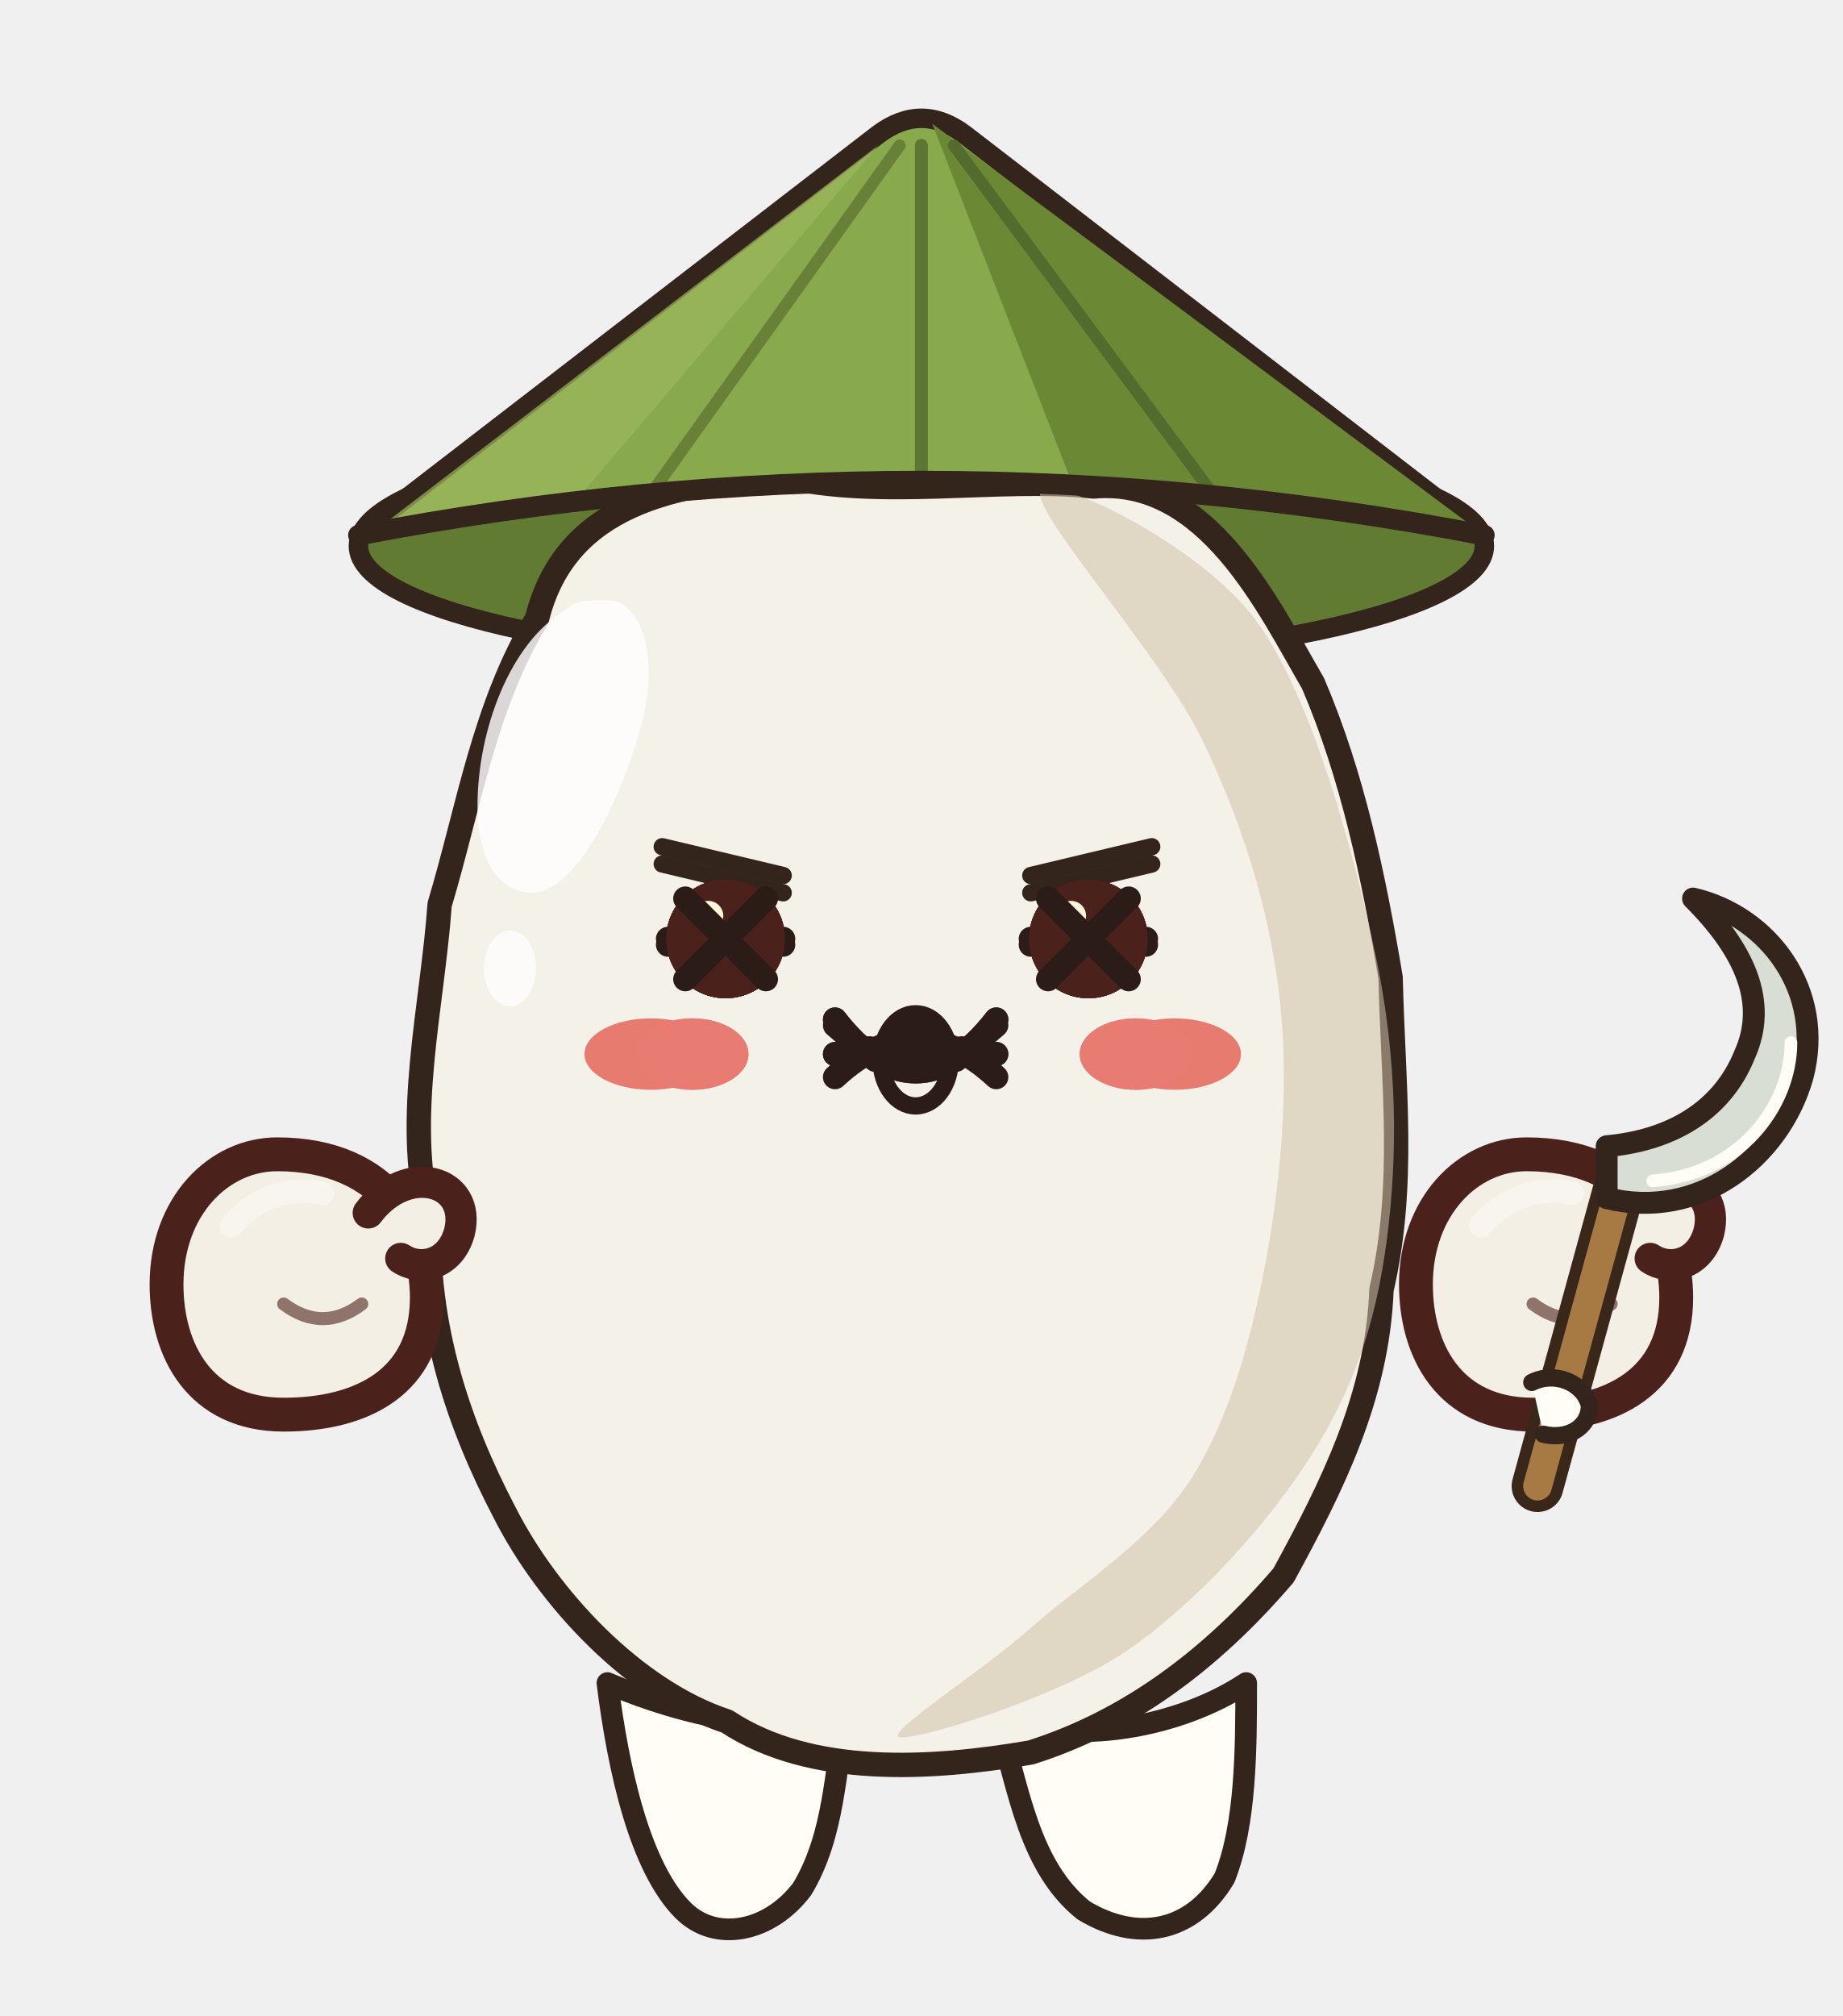
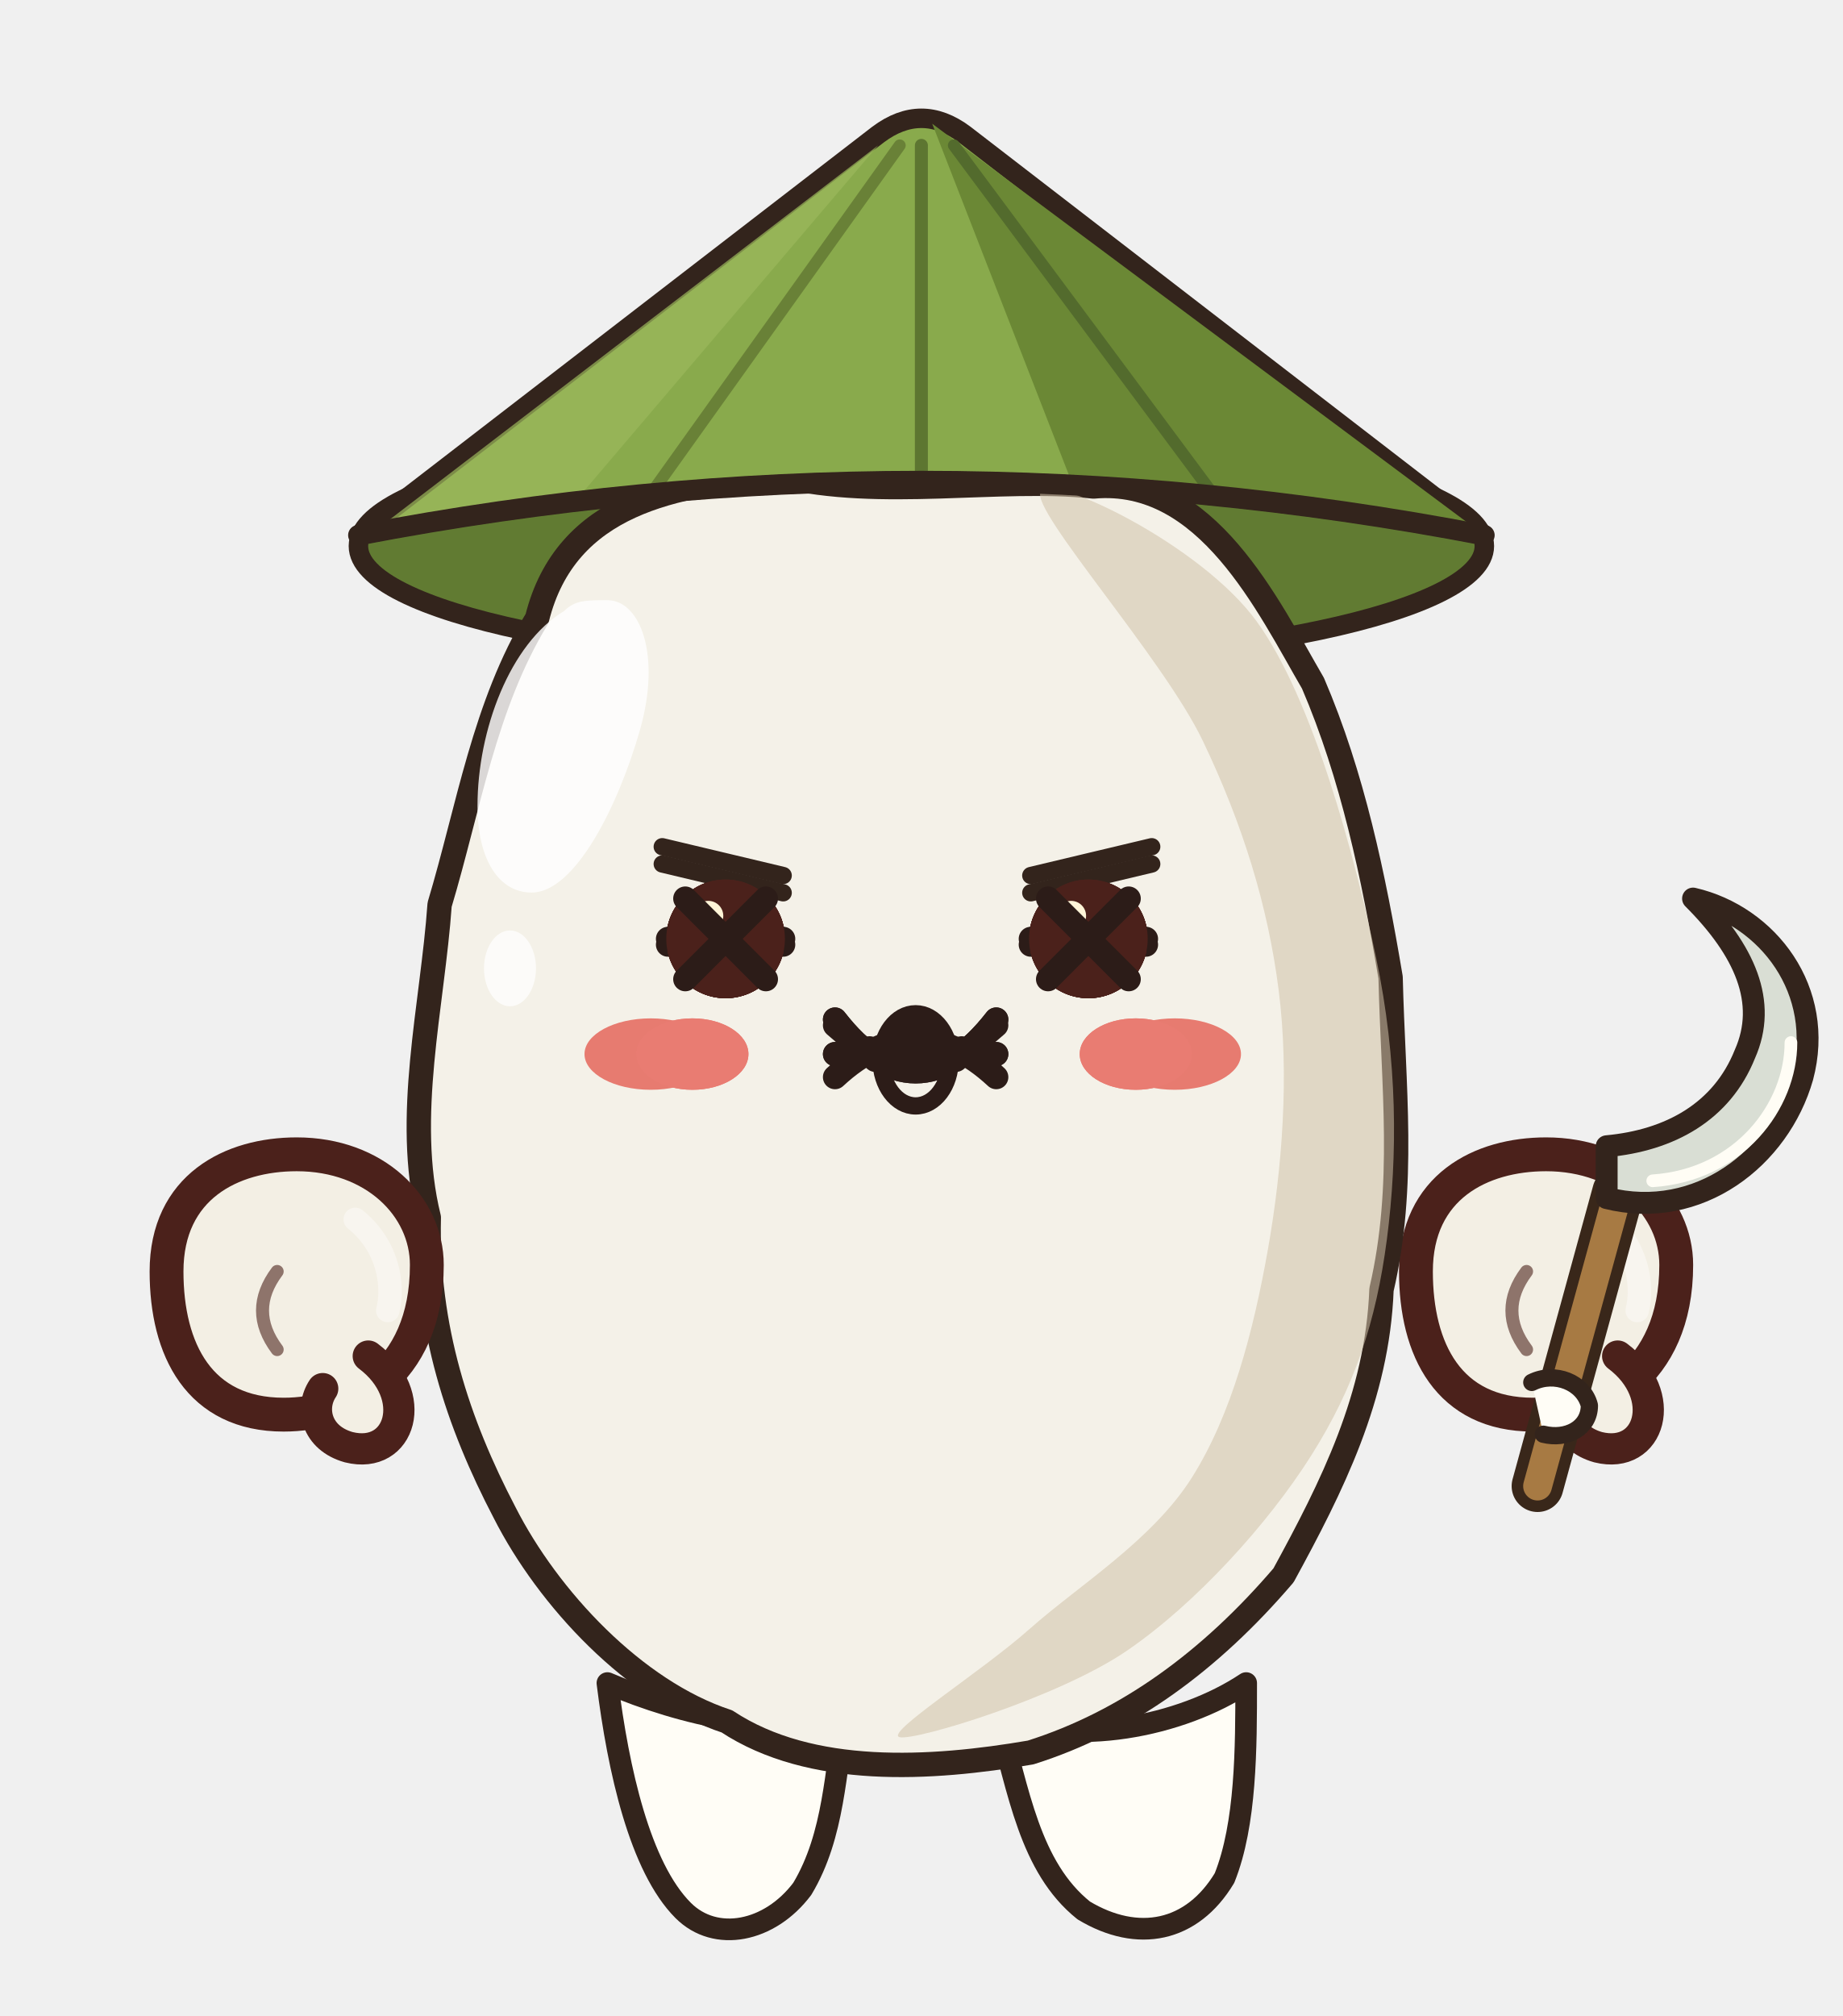
<svg xmlns="http://www.w3.org/2000/svg" width="320" height="350" viewBox="0 0 320 350">
  <g id="arm-right">
-     <g id="hand-right-art" transform="translate(268.48 223) scale(22.6)">
+     <g id="hand-right-art" transform="translate(268.48 223) rotate(90) scale(22.6)">
      <path id="hand-right-palm" d="M-.15 -1 C.7 -1 1 -.4 1 .1 C1 .75 .5 1 -.1 1 C-.75 1 -1 .5 -1 0 C-1 -.6 -.6 -1 -.15 -1Z" fill="#f3efe4" stroke="#4b211b" stroke-width=".26" stroke-linejoin="round" />
      <path id="hand-right-thumb" d="M.55 -.55 C.85 -.95 1.35 -.8 1.25 -.4 C1.18 -.15 .95 -.1 .8 -.2" fill="#f3efe4" stroke="#4b211b" stroke-width=".24" stroke-linecap="round" stroke-linejoin="round" />
      <path id="hand-right-shine" d="M-.5 -.45 C-.3 -.7 0 -.75 .2 -.7" fill="none" stroke="rgb(248,245,239)" stroke-width=".18" stroke-linecap="round" />
      <path id="hand-right-crease" d="M-.1 .15 C.1 .3 .3 .3 .5 .15" fill="none" stroke="#4b211b" stroke-width=".1" stroke-linecap="round" opacity=".6" />
    </g>
  </g>
  <g id="conical-hat-back" transform="matrix(1.88 0 0 1.88 -84.4 -59.36)">
    <ellipse id="rice-hat-underside" cx="130" cy="82" rx="52" ry="11" fill="#617b32" stroke="#33241c" stroke-width="1.8" />
  </g>
  <g id="body">
    <g id="rice-source-character" transform="matrix(1.88 0 0 1.88 -84.4 -59.36)">
      <path id="rice-foot-left" d="M101 187 C102 195 104 204 108 208 C111 211 116 210 119 206 C122 201 122 195 123 190 C117 192 108 190 101 187 Z" fill="#fffdf6" stroke="#33241c" stroke-width="2" stroke-linejoin="round" />
      <path id="rice-foot-right" d="M137 190 C139 197 140 204 145 208 C150 211 155 210 158 205 C160 200 160 193 160 187 C154 191 144 193 137 190 Z" fill="#fffdf6" stroke="#33241c" stroke-width="2" stroke-linejoin="round" />
      <path id="rice-body-outline" d="M 117.00 75.50 C 126.16 77.75 137.28 75.56 145.90 76.50 C 156.37 75.55 162.03 87.56 166.17 94.67 C 169.83 103.20 171.76 112.44 173.34 121.84 C 173.58 131.87 174.74 141.01 172.50 150.66 C 172.12 160.55 167.92 168.86 163.45 177.05 C 156.68 184.97 148.97 190.61 140.09 193.41 C 130.87 194.99 119.79 195.66 112.04 190.54 C 103.53 187.75 95.52 179.18 91.50 171.25 C 87.18 162.99 84.26 154.15 84.50 144.01 C 82.20 134.71 84.84 124.50 85.50 115.11 C 88.18 106.18 89.62 96.73 94.50 88.70 C 97.16 77.97 107.37 76.22 117.00 75.50 Z" fill="#f4f1e8" stroke="#33241c" stroke-width="2.25" stroke-linejoin="round" />
      <path id="rice-body-side-shade" d="M 141.00 77.00 C 141.83 75.17 155.83 81.83 161.00 89.00 C 166.17 96.17 170.00 110.50 172.00 120.00 C 174.00 129.50 174.00 138.33 173.00 146.00 C 172.00 153.67 170.00 159.67 166.00 166.00 C 162.00 172.33 155.33 179.67 149.00 184.00 C 142.67 188.33 129.50 192.33 128.00 192.00 C 126.50 191.67 135.50 186.00 140.00 182.00 C 144.50 178.00 151.33 173.83 155.00 168.00 C 158.67 162.17 160.67 154.50 162.00 147.00 C 163.33 139.50 164.00 130.83 163.00 123.00 C 162.00 115.17 159.67 107.67 156.00 100.00 C 152.33 92.33 140.17 78.83 141.00 77.00 Z" fill="#d0c1a7" opacity=".55" />
      <path id="rice-body-highlight-large" d="M97 88 C92 91 89 99 89 106 C89 111 91 114 94 114 C98 114 102 106 104 99 C106 92 104 87 101 87 C99 87 98 87 97 88 Z" fill="#ffffff" opacity=".82" />
      <ellipse id="rice-body-highlight-small" cx="92" cy="121" rx="2.4" ry="3.5" fill="#ffffff" opacity=".74" />
    </g>
    <g id="face-neutral">
      <ellipse id="rice-neutral-blush-left" cx="113" cy="183" rx="11.5" ry="6.2" fill="#e77b70" />
      <ellipse id="rice-neutral-blush-right" cx="204" cy="183" rx="11.5" ry="6.2" fill="#e77b70" />
      <ellipse id="rice-neutral-eye-left" cx="126" cy="163" rx="10.3" ry="10.3" fill="#4b211b" />
      <ellipse id="rice-neutral-eye-right" cx="189" cy="163" rx="10.3" ry="10.3" fill="#4b211b" />
      <path id="rice-neutral-mouth" d="M145 177 Q159 195 173 177" fill="none" stroke="#2c1c18" stroke-width="4.2" stroke-linecap="round" />
    </g>
    <g id="face-happy">
      <path id="rice-happy-eye-left" d="M116 164 Q126 151 136 164" fill="none" stroke="#2c1c18" stroke-width="4.2" stroke-linecap="round" />
      <path id="rice-happy-eye-right" d="M179 164 Q189 151 199 164" fill="none" stroke="#2c1c18" stroke-width="4.2" stroke-linecap="round" />
      <path id="rice-happy-mouth" d="M145 177 Q159 195 173 177" fill="none" stroke="#2c1c18" stroke-width="4.2" stroke-linecap="round" />
      <ellipse id="rice-happy-blush-left" transform="translate(160 0) scale(.846 1) translate(-160 0)" cx="113" cy="183" rx="11.5" ry="6.2" fill="#e97c72" />
      <ellipse id="rice-happy-blush-right" transform="translate(160 0) scale(.846 1) translate(-160 0)" cx="204" cy="183" rx="11.5" ry="6.2" fill="#e97c72" />
    </g>
    <g id="face-focused">
      <ellipse id="rice-focused-eye-left" cx="126" cy="163" rx="10.3" ry="10.3" fill="#4b211b" />
      <ellipse id="rice-focused-eye-right" cx="189" cy="163" rx="10.3" ry="10.3" fill="#4b211b" />
      <path id="rice-focused-brows" d="M115 147 L136 152 M179 152 L200 147" fill="none" stroke="#33241c" stroke-width="3" stroke-linecap="round" />
      <path id="rice-focused-mouth" d="M145 183 L173 183" fill="none" stroke="#2c1c18" stroke-width="4.2" stroke-linecap="round" />
    </g>
    <g id="face-attack">
      <ellipse id="rice-attack-eye-left" cx="126" cy="163" rx="10.3" ry="10.3" fill="#4b211b" />
      <ellipse id="rice-attack-eye-right" cx="189" cy="163" rx="10.3" ry="10.3" fill="#4b211b" />
      <path id="rice-attack-brows" d="M115 150 L136 155 M179 155 L200 150" fill="none" stroke="#33241c" stroke-width="3" stroke-linecap="round" />
      <path id="rice-attack-mouth" d="M145 178 L152 184 L159 178 L166 184 L173 178" fill="none" stroke="#2c1c18" stroke-width="4.2" stroke-linecap="round" stroke-linejoin="round" />
    </g>
    <g id="face-surprised">
      <ellipse id="rice-surprised-eye-left" cx="126" cy="163" rx="10.3" ry="10.3" fill="#4b211b" />
      <ellipse id="rice-surprised-eye-right" cx="189" cy="163" rx="10.3" ry="10.3" fill="#4b211b" />
      <ellipse id="rice-surprised-mouth" cx="159" cy="184" rx="6" ry="8" fill="none" stroke="#2c1c18" stroke-width="3" />
    </g>
    <g id="face-hurt">
      <path id="rice-hurt-eye-left" d="M116 163 L136 163" fill="none" stroke="#2c1c18" stroke-width="4.2" stroke-linecap="round" />
      <path id="rice-hurt-eye-right" d="M179 163 L199 163" fill="none" stroke="#2c1c18" stroke-width="4.2" stroke-linecap="round" />
      <path id="rice-hurt-mouth" d="M145 187 Q159 174 173 187" fill="none" stroke="#2c1c18" stroke-width="4.2" stroke-linecap="round" />
      <ellipse id="rice-hurt-blush-left" transform="translate(160 0) scale(.846 1) translate(-160 0)" cx="113" cy="183" rx="11.5" ry="6.2" fill="#e97c72" />
      <ellipse id="rice-hurt-blush-right" transform="translate(160 0) scale(.846 1) translate(-160 0)" cx="204" cy="183" rx="11.5" ry="6.2" fill="#e97c72" />
    </g>
    <g id="face-hungry">
      <circle id="rice-hungry-eye-left" cx="126" cy="163" r="10.3" fill="#4b211b" />
      <circle id="rice-hungry-eye-right" cx="189" cy="163" r="10.3" fill="#4b211b" />
      <circle id="rice-hungry-glint-left" cx="123" cy="159" r="2.6" fill="#fff5d8" />
      <circle id="rice-hungry-glint-right" cx="186" cy="159" r="2.6" fill="#fff5d8" />
      <path id="rice-hungry-mouth" d="M151 182 Q159 189 167 182" fill="none" stroke="#2c1c18" stroke-width="4.2" stroke-linecap="round" />
    </g>
    <g id="face-dead">
      <path id="rice-dead-eyes" d="M119 156 L133 170 M133 156 L119 170 M182 156 L196 170 M196 156 L182 170" fill="none" stroke="#2c1c18" stroke-width="4.2" stroke-linecap="round" />
      <path id="rice-dead-mouth" d="M145 183 L173 183" fill="none" stroke="#2c1c18" stroke-width="4.2" stroke-linecap="round" />
    </g>
  </g>
  <g id="conical-hat" transform="matrix(1.88 0 0 1.88 -84.4 -59.36)">
    <path id="rice-hat-crown" d="M78 81 L126 44 Q130 41 134 44 L182 81 Q130 71 78 81 Z" fill="#89aa4c" stroke="#33241c" stroke-width="1.8" stroke-linejoin="round" />
    <path id="rice-hat-right-plane" d="M131 43 L182 81 Q163 77 144 76.4 Z" fill="#6b8835" />
    <path id="rice-hat-left-plane" d="M126 45 L98 77.9 Q87 79.2 79 81 Z" fill="#9bb85b" opacity=".7" />
    <path id="rice-hat-center-seam" d="M130 45 L130 76" fill="none" stroke="#5d7631" stroke-width="1.2" stroke-linecap="round" />
    <path id="rice-hat-left-seam" d="M128 45 L105 77.2" fill="none" stroke="#698137" stroke-width="1.1" stroke-linecap="round" />
    <path id="rice-hat-right-seam" d="M133 45 L157 77.3" fill="none" stroke="#536b2d" stroke-width="1.1" stroke-linecap="round" />
    <path id="rice-hat-front-rim" d="M78 81 Q130 71 182 81" fill="none" stroke="#33241c" stroke-width="1.9" stroke-linecap="round" />
  </g>
  <g id="sickle">
    <path id="rice-sickle-handle-outline" d="M267 258 L281 207" fill="none" stroke="#39271a" stroke-width="9" stroke-linecap="round" />
    <path id="rice-sickle-handle-wood" d="M267 258 L281 207" fill="none" stroke="#a77a43" stroke-width="5" stroke-linecap="round" />
    <path id="rice-sickle-blade" d="M279 208 C295 212 309 201 313 187 C317 172 307 159 294 156 C303 165 307 174 303 183 C299 193 290 198 279 199 Z" fill="#d9ded4" stroke="#33241c" stroke-width="3.8" stroke-linejoin="round" />
    <path id="rice-sickle-blade-glint" d="M287 205 C302 204 311 192 311 181" fill="none" stroke="#fffdf5" stroke-width="2.2" stroke-linecap="round" />
    <path id="rice-sickle-grip-thumb" d="M266 240 C270 238 275 240 276 244 C276 248 272 250 268 249" fill="#fffdf6" stroke="#33241c" stroke-width="3" stroke-linecap="round" stroke-linejoin="round" />
  </g>
  <g id="arm-left">
-     <g id="hand-left-art" transform="translate(51.52 223) scale(22.6)">
+     <g id="hand-left-art" transform="translate(51.52 223) rotate(90) scale(22.6)">
      <path id="hand-left-palm" d="M-.15 -1 C.7 -1 1 -.4 1 .1 C1 .75 .5 1 -.1 1 C-.75 1 -1 .5 -1 0 C-1 -.6 -.6 -1 -.15 -1Z" fill="#f3efe4" stroke="#4b211b" stroke-width=".26" stroke-linejoin="round" />
      <path id="hand-left-thumb" d="M.55 -.55 C.85 -.95 1.35 -.8 1.25 -.4 C1.18 -.15 .95 -.1 .8 -.2" fill="#f3efe4" stroke="#4b211b" stroke-width=".24" stroke-linecap="round" stroke-linejoin="round" />
      <path id="hand-left-shine" d="M-.5 -.45 C-.3 -.7 0 -.75 .2 -.7" fill="none" stroke="rgb(248,245,239)" stroke-width=".18" stroke-linecap="round" />
      <path id="hand-left-crease" d="M-.1 .15 C.1 .3 .3 .3 .5 .15" fill="none" stroke="#4b211b" stroke-width=".1" stroke-linecap="round" opacity=".6" />
    </g>
  </g>
</svg>
